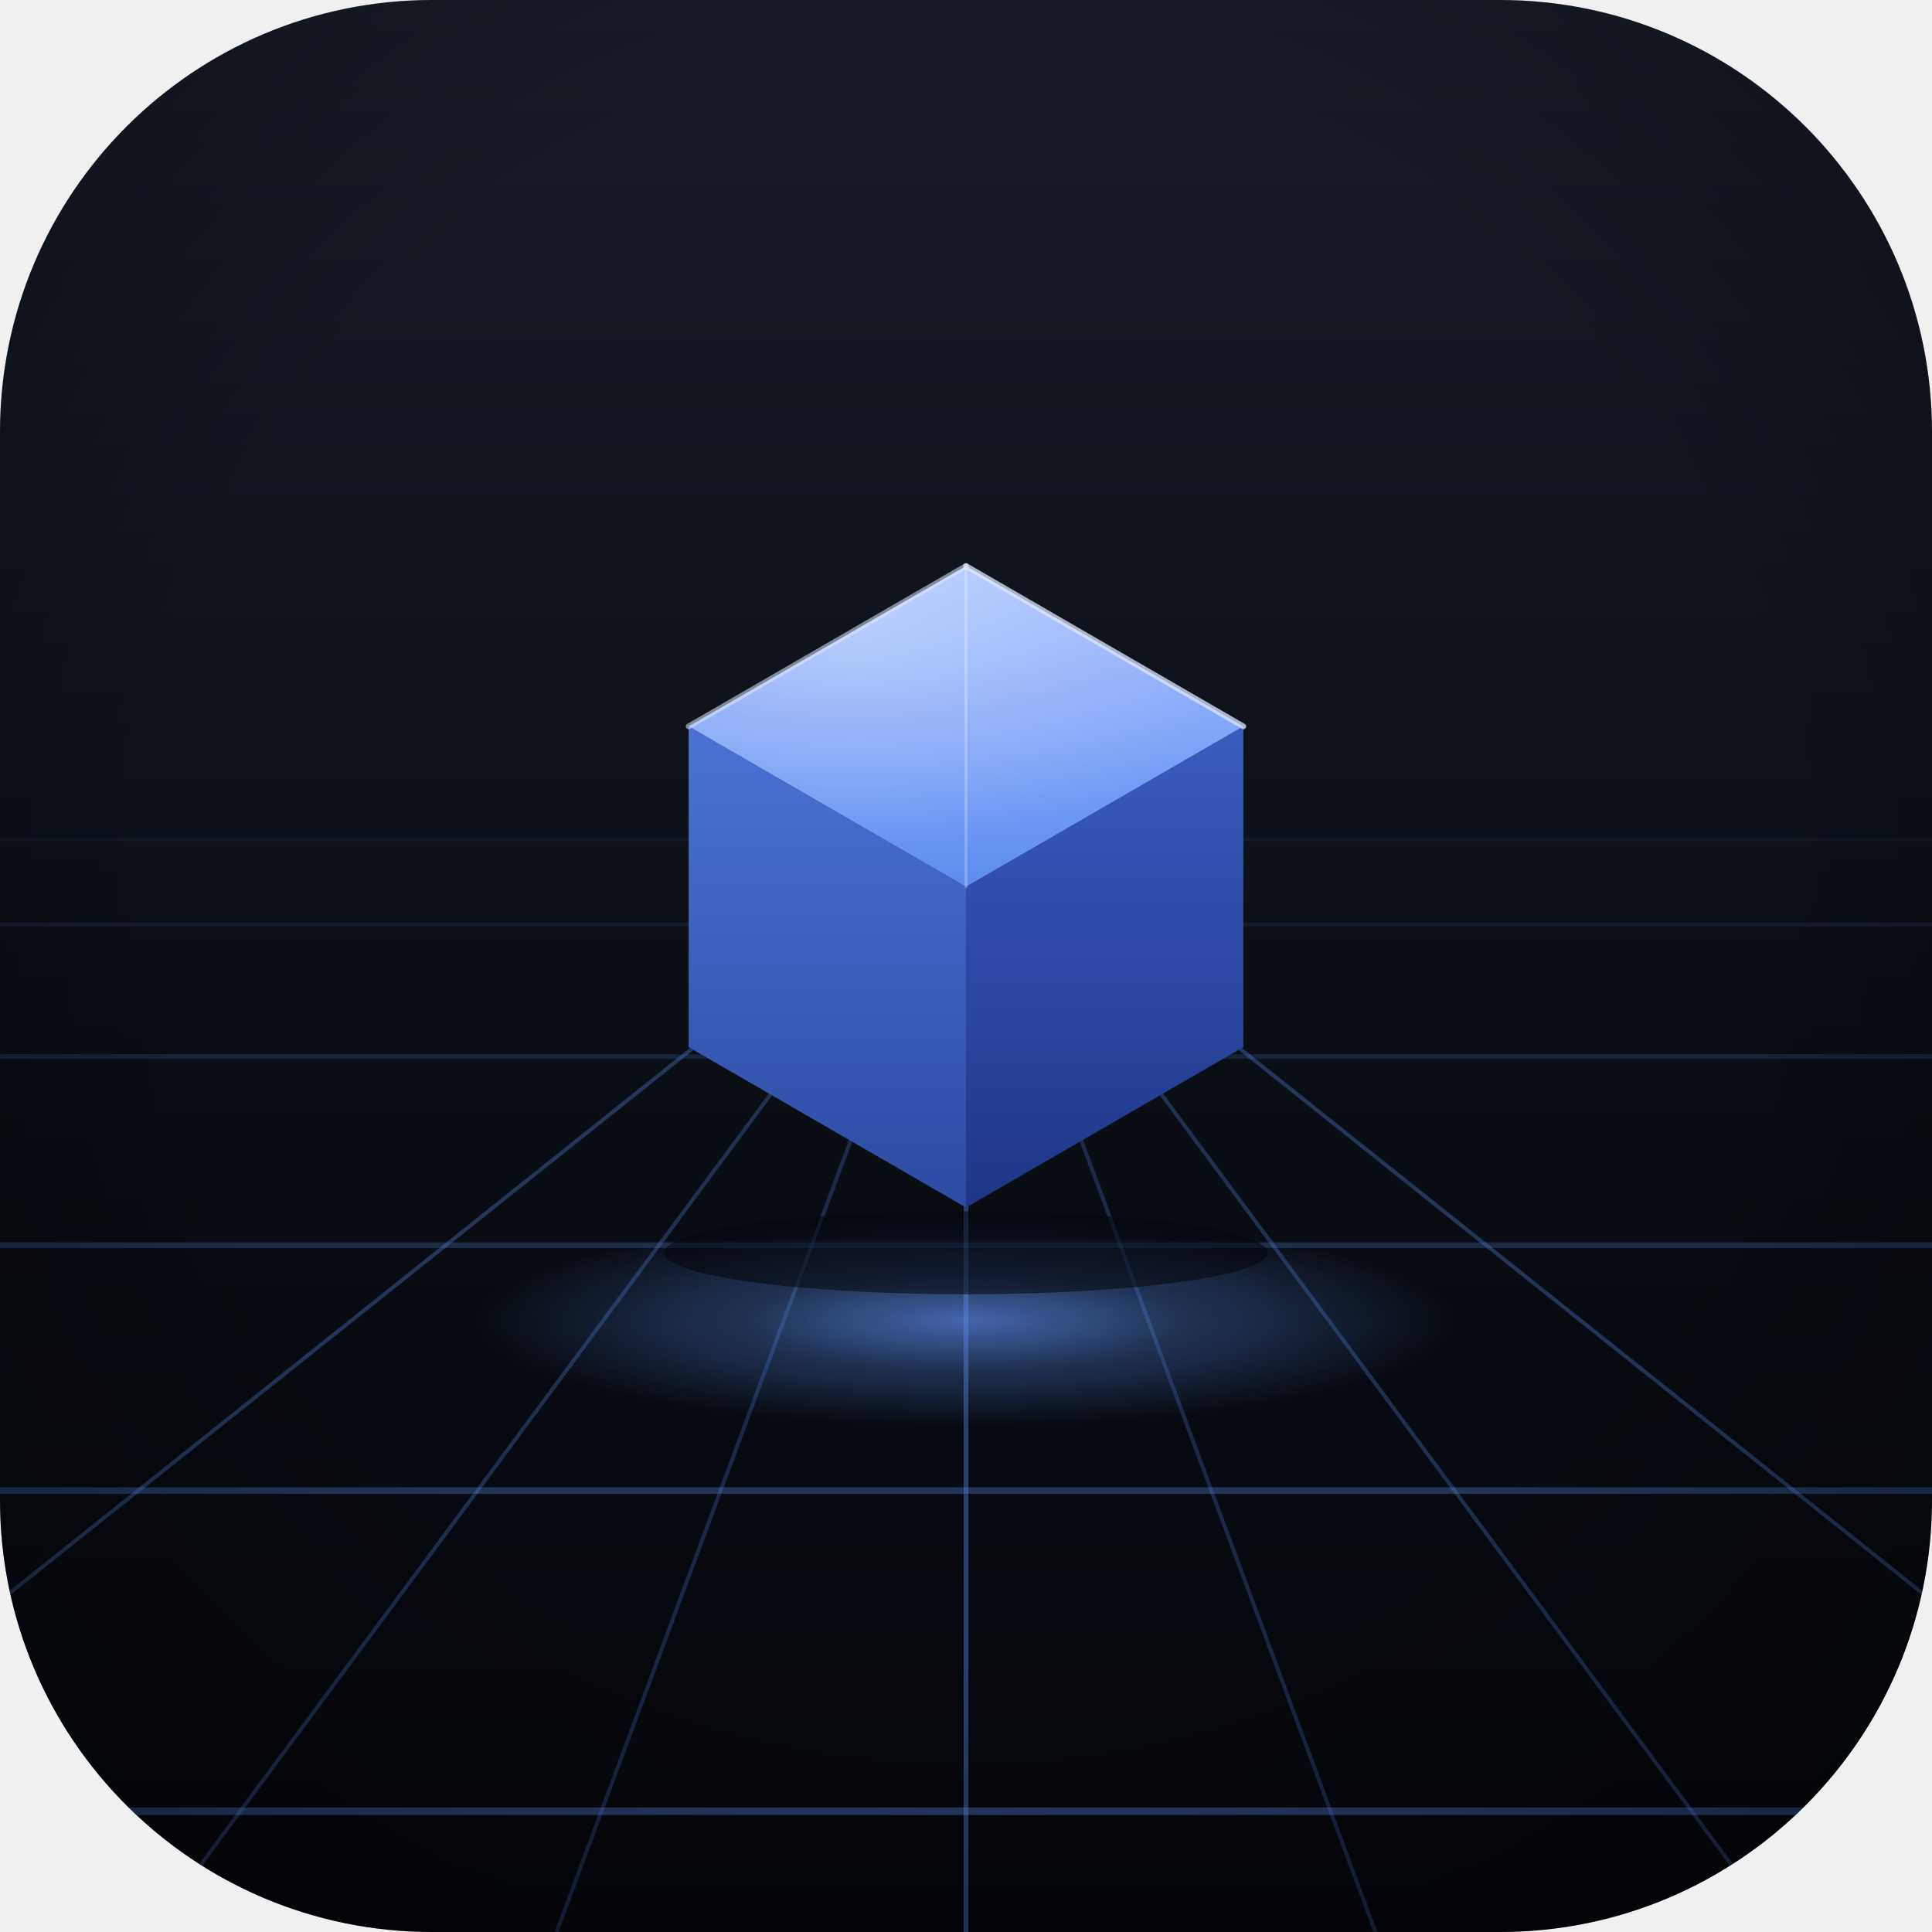
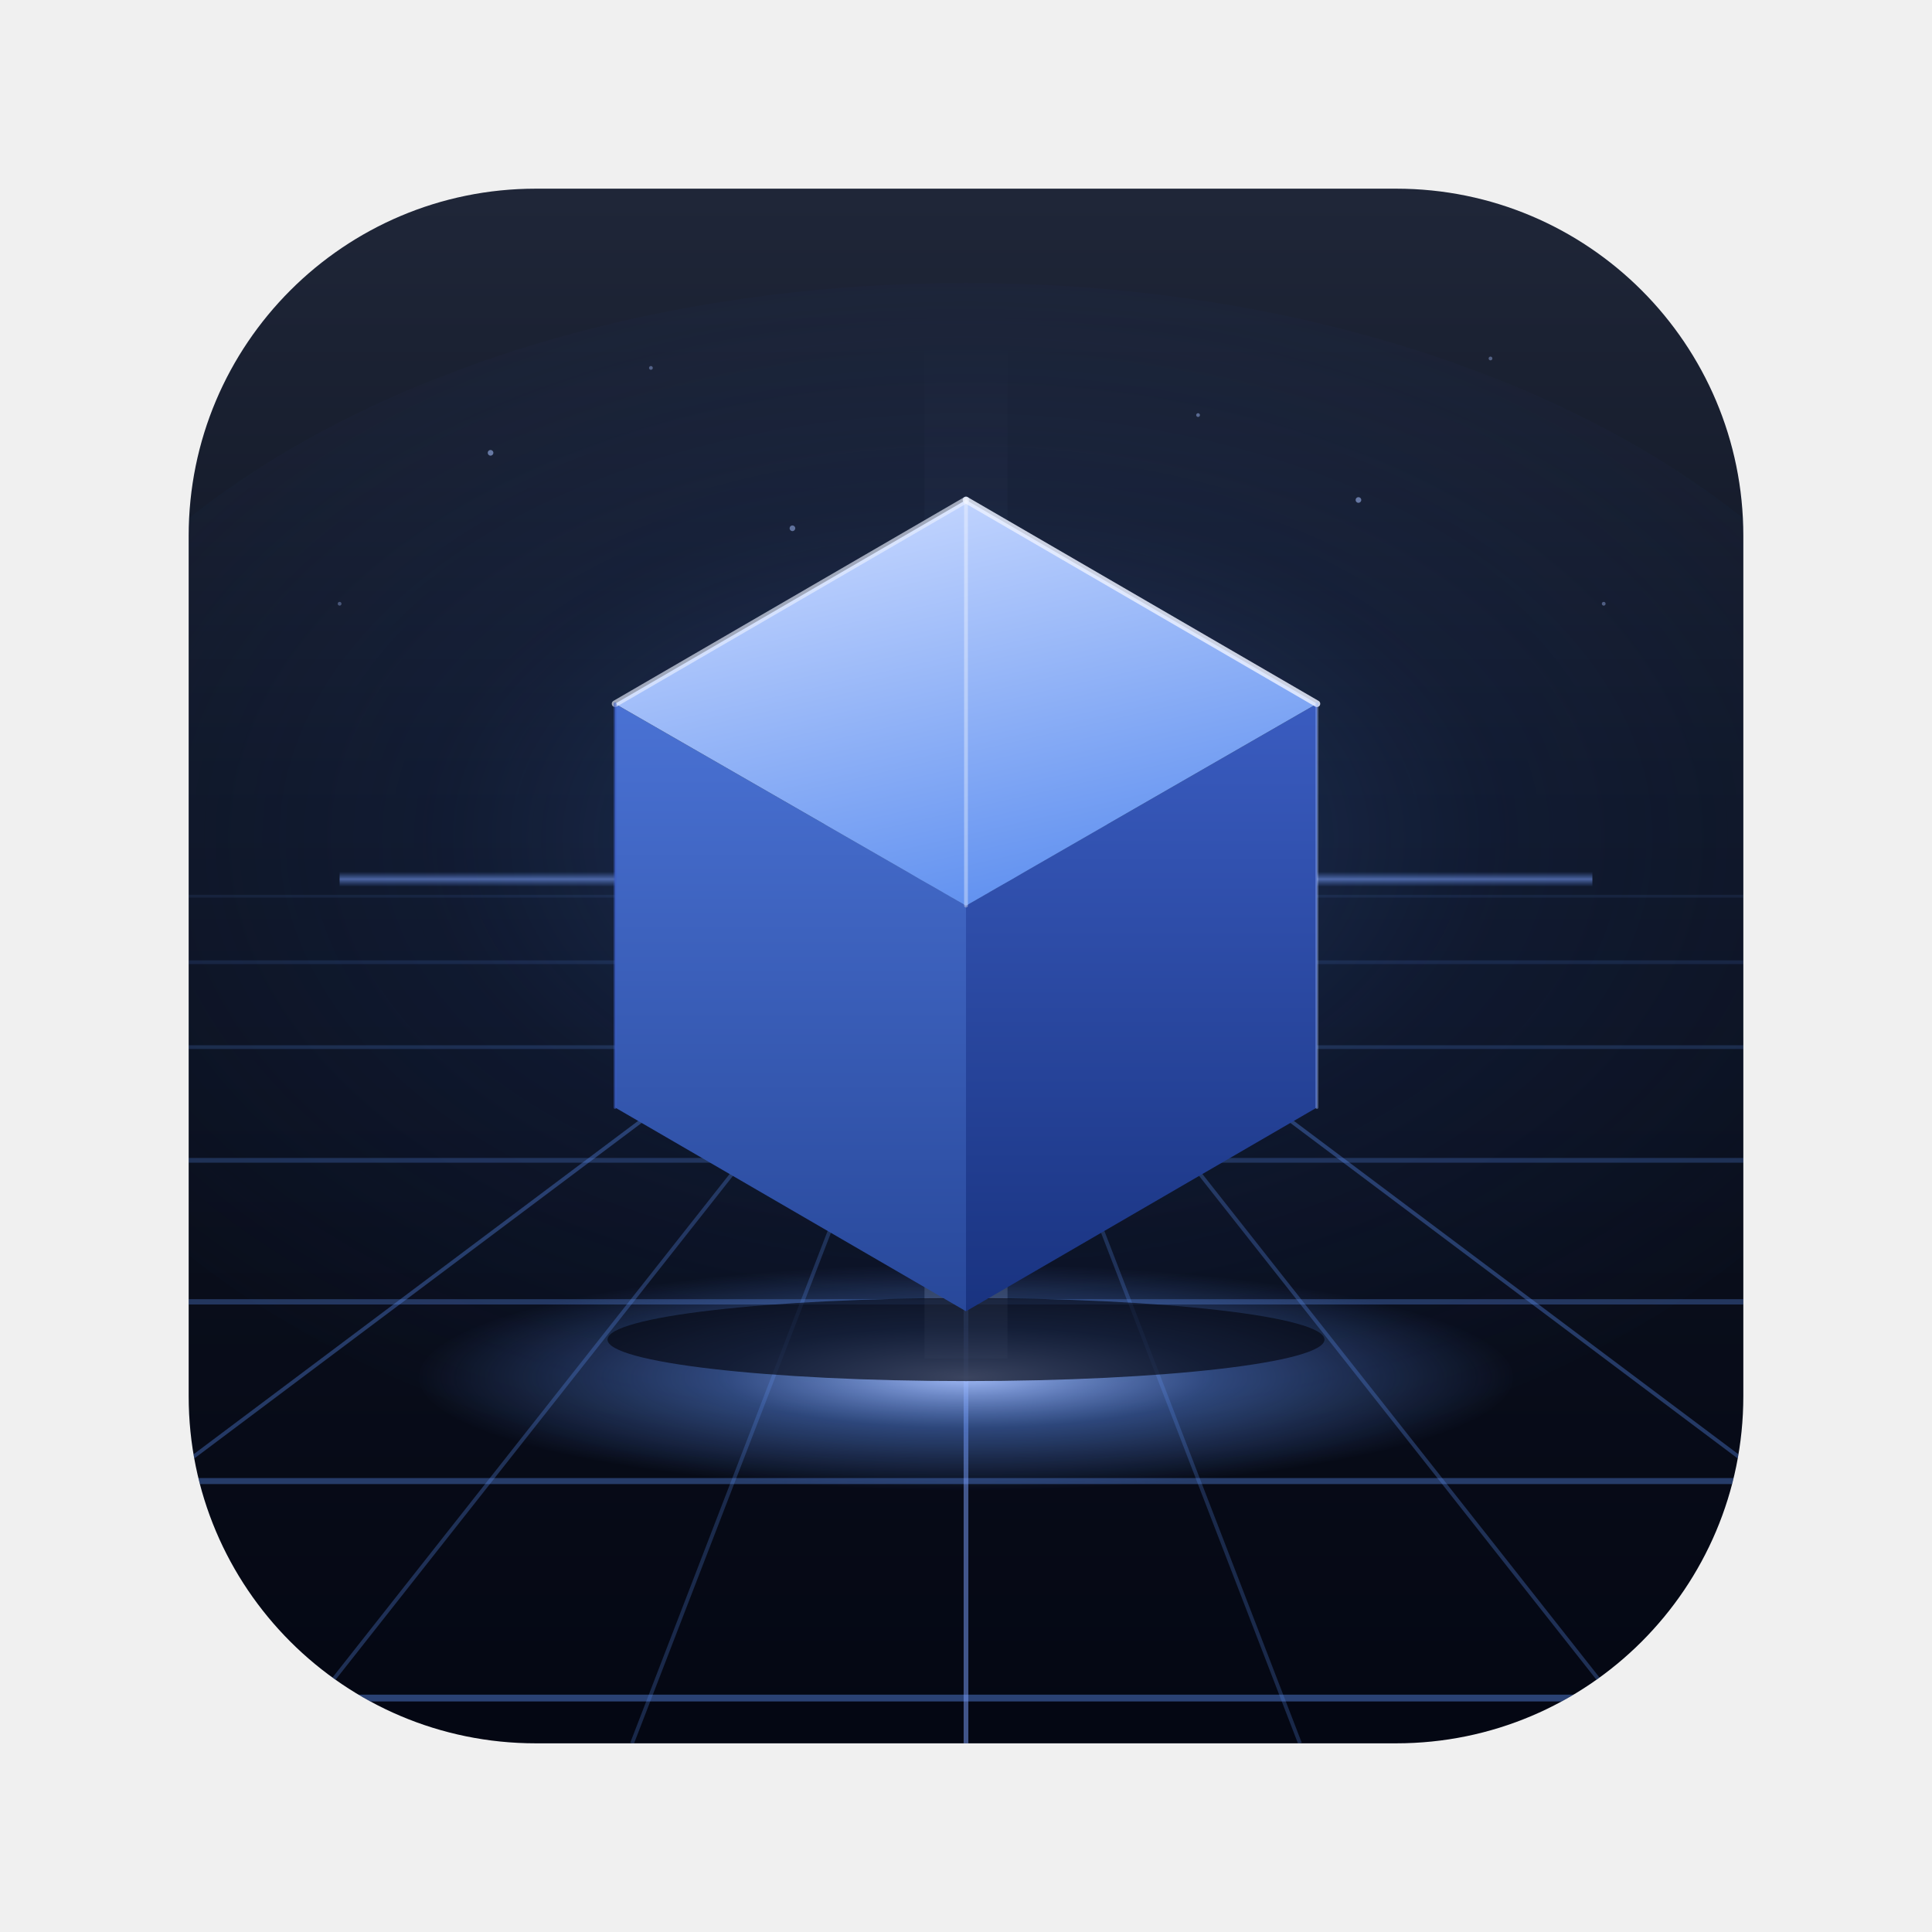
<svg xmlns="http://www.w3.org/2000/svg" viewBox="0 0 1024 1024" width="1024" height="1024">
  <defs>
    <linearGradient id="bg" x1="0" y1="0" x2="0" y2="1">
-       <stop offset="0" stop-color="#171c27" />
-       <stop offset="0.55" stop-color="#0a0e15" />
-       <stop offset="1" stop-color="#04060b" />
+       <stop offset="0" stop-color="#1f2638" />
+       <stop offset="0.4" stop-color="#0e1422" />
+       <stop offset="1" stop-color="#040713" />
    </linearGradient>
-     <radialGradient id="vignette" cx="0.5" cy="0.45" r="0.75">
-       <stop offset="0.55" stop-color="#000000" stop-opacity="0" />
-       <stop offset="1" stop-color="#000000" stop-opacity="0.45" />
+     <radialGradient id="skyGlow" cx="0.5" cy="0.46" r="0.55">
+       <stop offset="0" stop-color="#4a7ed4" stop-opacity="0.40" />
+       <stop offset="0.5" stop-color="#1f3a78" stop-opacity="0.18" />
+       <stop offset="1" stop-color="#1f3a78" stop-opacity="0" />
    </radialGradient>
+     <linearGradient id="horizonBand" x1="0" y1="0" x2="0" y2="1">
+       <stop offset="0" stop-color="#5b8def" stop-opacity="0" />
+       <stop offset="0.5" stop-color="#7ea3ff" stop-opacity="0.55" />
+       <stop offset="1" stop-color="#5b8def" stop-opacity="0" />
+     </linearGradient>
    <radialGradient id="floorGlow" cx="0.5" cy="0.5" r="0.5">
-       <stop offset="0" stop-color="#5b8def" stop-opacity="0.70" />
-       <stop offset="0.45" stop-color="#5b8def" stop-opacity="0.30" />
+       <stop offset="0" stop-color="#a8c1ff" stop-opacity="0.95" />
+       <stop offset="0.45" stop-color="#5b8def" stop-opacity="0.45" />
      <stop offset="1" stop-color="#5b8def" stop-opacity="0" />
    </radialGradient>
-     <linearGradient id="topFace" x1="0" y1="0" x2="0" y2="1">
-       <stop offset="0" stop-color="#a8c1ff" />
+     <linearGradient id="beam" x1="0" y1="0" x2="0" y2="1">
+       <stop offset="0" stop-color="#a8c1ff" stop-opacity="0" />
+       <stop offset="0.7" stop-color="#7ea3ff" stop-opacity="0.18" />
+       <stop offset="1" stop-color="#dde7ff" stop-opacity="0.32" />
+     </linearGradient>
+     <linearGradient id="topFace" x1="0.3" y1="0" x2="0.7" y2="1">
+       <stop offset="0" stop-color="#c7d8ff" />
      <stop offset="1" stop-color="#5b8def" />
    </linearGradient>
    <linearGradient id="leftFace" x1="0" y1="0" x2="0" y2="1">
      <stop offset="0" stop-color="#4a72d4" />
-       <stop offset="1" stop-color="#2c4ca2" />
+       <stop offset="1" stop-color="#28489a" />
    </linearGradient>
    <linearGradient id="rightFace" x1="0" y1="0" x2="0" y2="1">
      <stop offset="0" stop-color="#3a5cc0" />
-       <stop offset="1" stop-color="#1d3786" />
+       <stop offset="1" stop-color="#193380" />
    </linearGradient>
-     <radialGradient id="topHighlight" cx="0.3" cy="0.2" r="0.7">
-       <stop offset="0" stop-color="#ffffff" stop-opacity="0.30" />
-       <stop offset="1" stop-color="#ffffff" stop-opacity="0" />
-     </radialGradient>
    <clipPath id="sq">
-       <rect width="1024" height="1024" rx="229" ry="229" />
+       <rect x="100" y="100" width="824" height="824" rx="184" ry="184" />
    </clipPath>
  </defs>
  <g clip-path="url(#sq)">
-     <rect width="1024" height="1024" fill="url(#bg)" />
+     <rect x="100" y="100" width="824" height="824" fill="url(#bg)" />
+     <ellipse cx="512" cy="470" rx="520" ry="320" fill="url(#skyGlow)" />
+     <g fill="#a8c1ff">
+       <circle cx="260" cy="240" r="1.5" opacity="0.55" />
+       <circle cx="345" cy="195" r="1" opacity="0.40" />
+       <circle cx="420" cy="280" r="1.5" opacity="0.50" />
+       <circle cx="635" cy="220" r="1" opacity="0.45" />
+       <circle cx="720" cy="265" r="1.5" opacity="0.55" />
+       <circle cx="790" cy="190" r="1" opacity="0.40" />
+       <circle cx="180" cy="320" r="1" opacity="0.35" />
+       <circle cx="850" cy="320" r="1" opacity="0.40" />
+     </g>
    <g fill="none" stroke="#5b8def">
-       <line x1="0" y1="445" x2="1024" y2="445" stroke-opacity="0.06" stroke-width="1.5" />
-       <line x1="-30" y1="490" x2="1054" y2="490" stroke-opacity="0.10" stroke-width="2" />
-       <line x1="-100" y1="560" x2="1124" y2="560" stroke-opacity="0.16" stroke-width="2.5" />
-       <line x1="-220" y1="660" x2="1244" y2="660" stroke-opacity="0.24" stroke-width="3" />
-       <line x1="-380" y1="790" x2="1404" y2="790" stroke-opacity="0.32" stroke-width="3.5" />
-       <line x1="-600" y1="960" x2="1624" y2="960" stroke-opacity="0.38" stroke-width="4" />
-       <line x1="-220" y1="1024" x2="512" y2="440" stroke-opacity="0.32" stroke-width="2" />
-       <line x1="80" y1="1024" x2="512" y2="440" stroke-opacity="0.28" stroke-width="2" />
-       <line x1="295" y1="1024" x2="512" y2="440" stroke-opacity="0.24" stroke-width="2" />
-       <line x1="512" y1="1024" x2="512" y2="440" stroke-opacity="0.40" stroke-width="2.5" />
-       <line x1="729" y1="1024" x2="512" y2="440" stroke-opacity="0.24" stroke-width="2" />
-       <line x1="944" y1="1024" x2="512" y2="440" stroke-opacity="0.28" stroke-width="2" />
-       <line x1="1244" y1="1024" x2="512" y2="440" stroke-opacity="0.32" stroke-width="2" />
+       <line x1="100" y1="475" x2="924" y2="475" stroke-opacity="0.10" stroke-width="1.5" />
+       <line x1="70" y1="510" x2="954" y2="510" stroke-opacity="0.14" stroke-width="2" />
+       <line x1="20" y1="555" x2="1004" y2="555" stroke-opacity="0.20" stroke-width="2" />
+       <line x1="-80" y1="615" x2="1104" y2="615" stroke-opacity="0.26" stroke-width="2.5" />
+       <line x1="-220" y1="690" x2="1244" y2="690" stroke-opacity="0.32" stroke-width="2.8" />
+       <line x1="-380" y1="785" x2="1404" y2="785" stroke-opacity="0.38" stroke-width="3.2" />
+       <line x1="-580" y1="900" x2="1604" y2="900" stroke-opacity="0.44" stroke-width="3.6" />
    </g>
-     <rect width="1024" height="1024" fill="url(#vignette)" />
-     <ellipse cx="512" cy="700" rx="260" ry="56" fill="url(#floorGlow)" />
-     <ellipse cx="512" cy="664" rx="160" ry="22" fill="#04060b" opacity="0.55" />
-     <polygon points="659,385 512,470 512,640 659,555" fill="url(#rightFace)" />
-     <polygon points="365,385 512,470 512,640 365,555" fill="url(#leftFace)" />
-     <polygon points="512,300 659,385 512,470 365,385" fill="url(#topFace)" />
-     <polygon points="512,300 659,385 512,470 365,385" fill="url(#topHighlight)" />
+     <g fill="none" stroke="#5b8def">
+       <line x1="-100" y1="924" x2="512" y2="465" stroke-opacity="0.36" stroke-width="2" />
+       <line x1="150" y1="924" x2="512" y2="465" stroke-opacity="0.30" stroke-width="2" />
+       <line x1="335" y1="924" x2="512" y2="465" stroke-opacity="0.25" stroke-width="2" />
+       <line x1="512" y1="924" x2="512" y2="465" stroke-opacity="0.50" stroke="#7ea3ff" stroke-width="2.5" />
+       <line x1="689" y1="924" x2="512" y2="465" stroke-opacity="0.25" stroke-width="2" />
+       <line x1="874" y1="924" x2="512" y2="465" stroke-opacity="0.30" stroke-width="2" />
+       <line x1="1124" y1="924" x2="512" y2="465" stroke-opacity="0.36" stroke-width="2" />
+     </g>
+     <rect x="180" y="462" width="664" height="8" fill="url(#horizonBand)" />
+     <circle cx="512" cy="465" r="80" fill="#a8c1ff" opacity="0.25" />
+     <rect x="490" y="180" width="44" height="540" fill="url(#beam)" opacity="0.6" />
+     <ellipse cx="512" cy="730" rx="290" ry="60" fill="url(#floorGlow)" />
+     <ellipse cx="512" cy="710" rx="190" ry="22" fill="#04060f" opacity="0.65" />
+     <polygon points="698,373 512,480 512,695 698,587" fill="url(#rightFace)" />
+     <polygon points="326,373 512,480 512,695 326,587" fill="url(#leftFace)" />
+     <polygon points="512,265 698,373 512,480 326,373" fill="url(#topFace)" />
    <g stroke-linecap="round" fill="none">
-       <line x1="512" y1="300" x2="659" y2="385" stroke="#dde7ff" stroke-width="3" stroke-opacity="0.75" />
-       <line x1="512" y1="300" x2="365" y2="385" stroke="#dde7ff" stroke-width="3" stroke-opacity="0.55" />
-       <line x1="512" y1="300" x2="512" y2="470" stroke="#ffffff" stroke-width="1.5" stroke-opacity="0.25" />
+       <line x1="512" y1="265" x2="698" y2="373" stroke="#eaf0ff" stroke-width="3.5" stroke-opacity="0.85" />
+       <line x1="512" y1="265" x2="326" y2="373" stroke="#eaf0ff" stroke-width="3.5" stroke-opacity="0.65" />
+       <line x1="512" y1="265" x2="512" y2="480" stroke="#ffffff" stroke-width="2" stroke-opacity="0.35" />
+       <line x1="698" y1="373" x2="698" y2="587" stroke="#a8c1ff" stroke-width="1.5" stroke-opacity="0.40" />
+       <line x1="326" y1="373" x2="326" y2="587" stroke="#3a5cc0" stroke-width="1.5" stroke-opacity="0.55" />
    </g>
  </g>
</svg>
